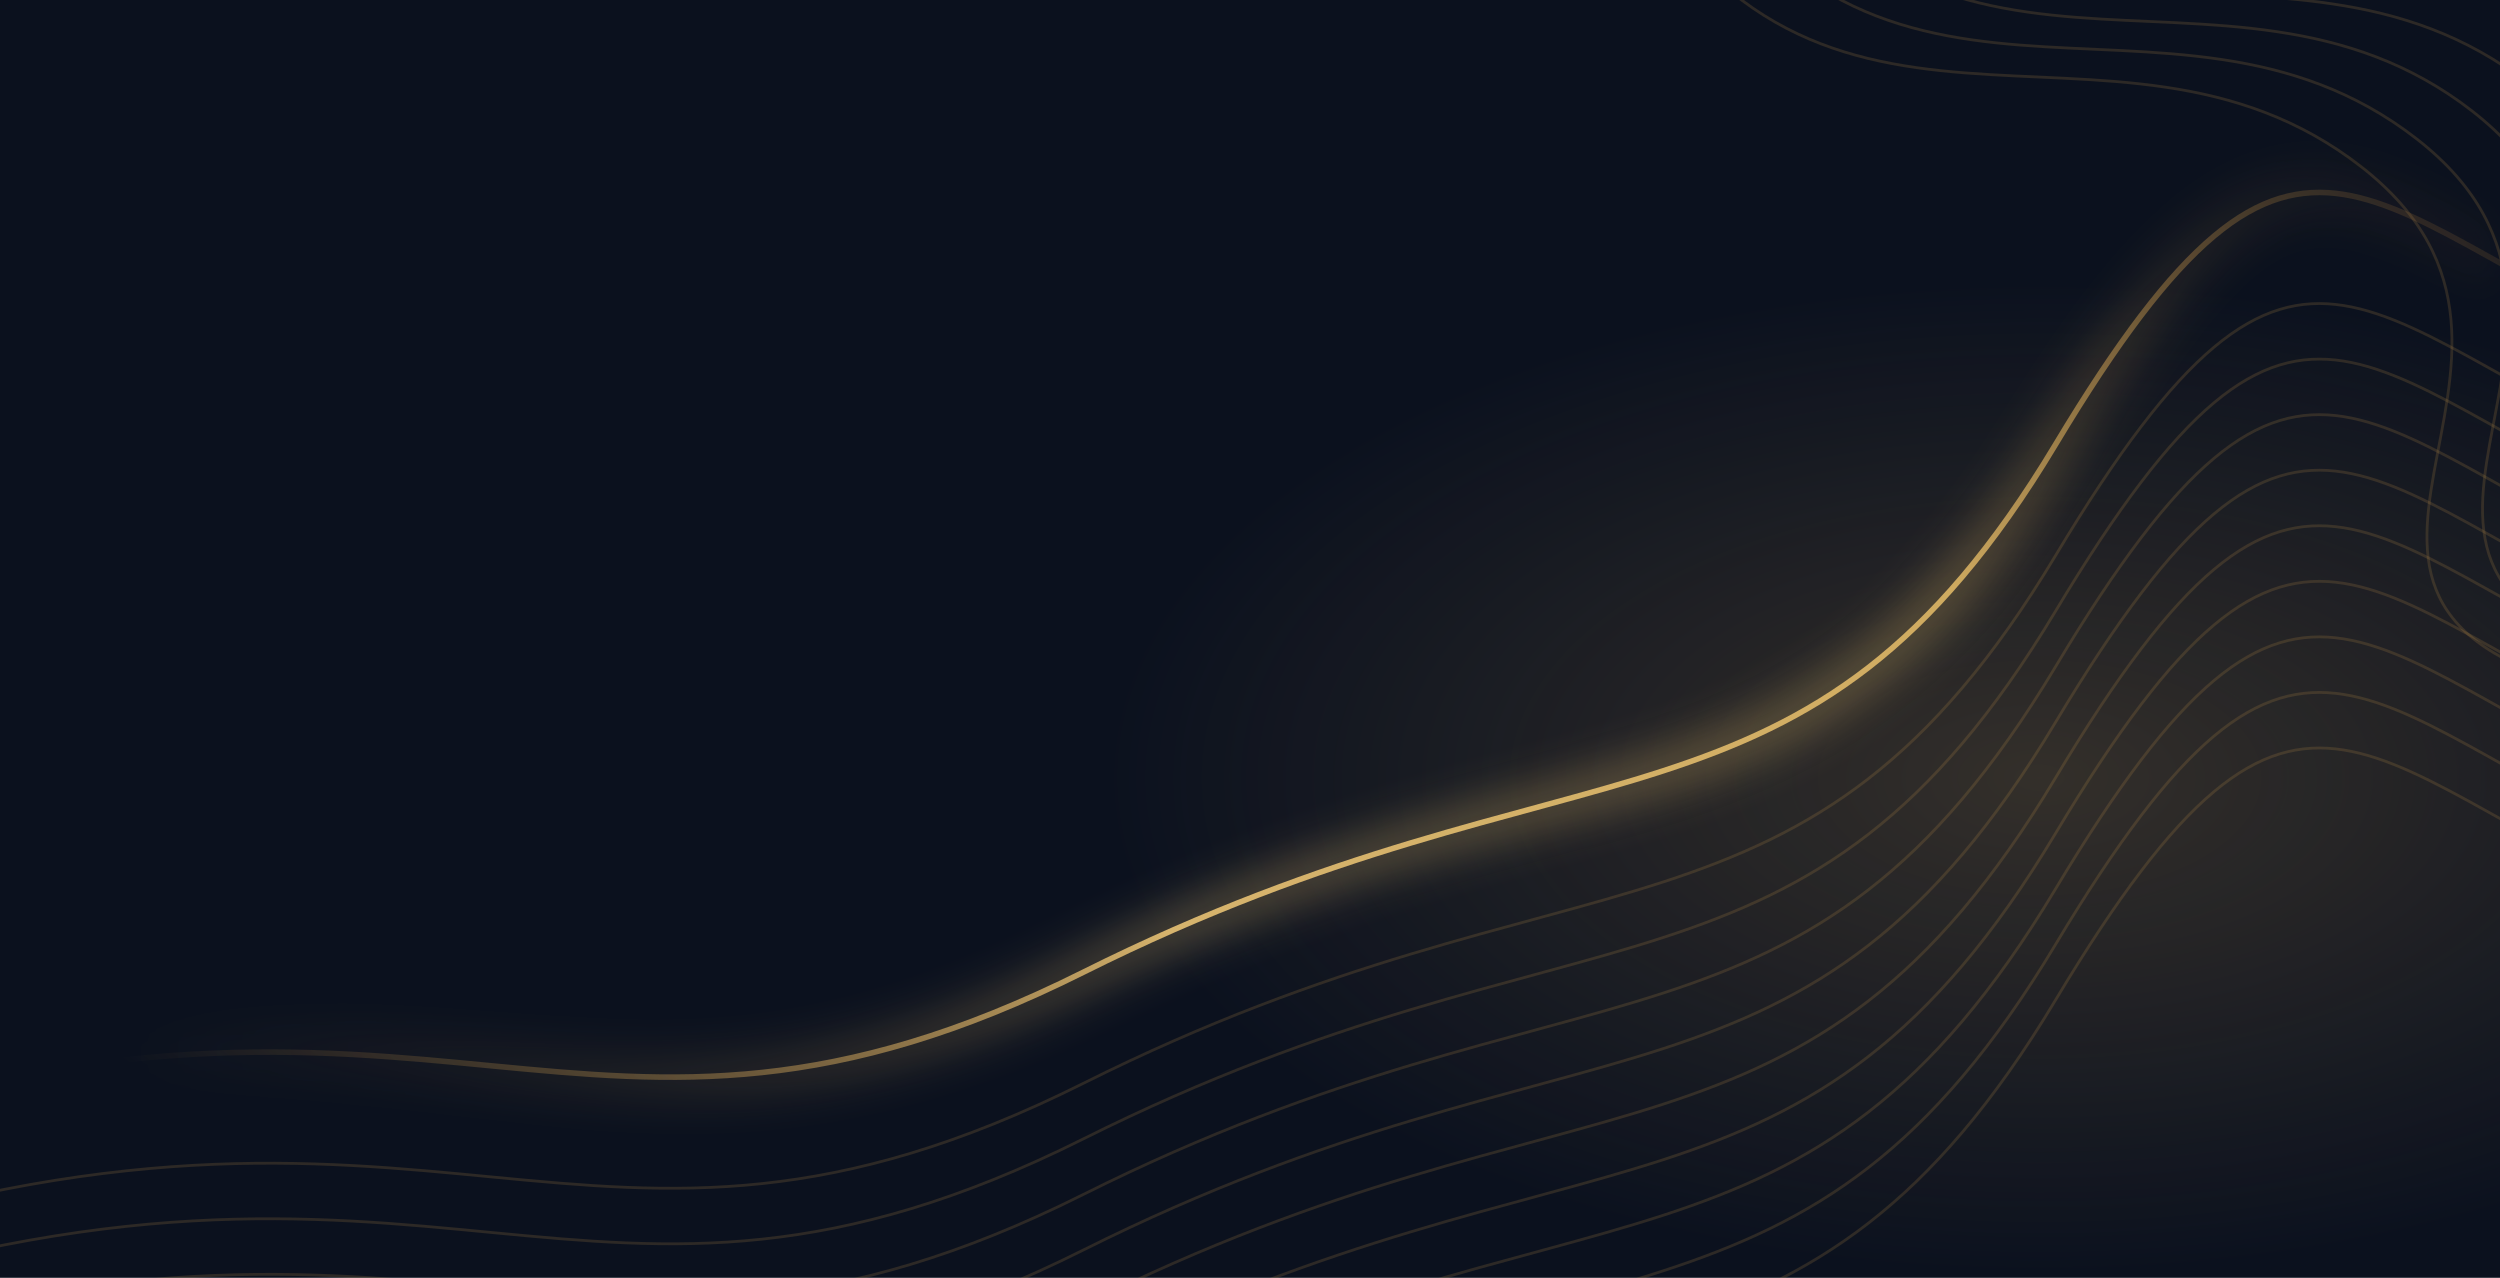
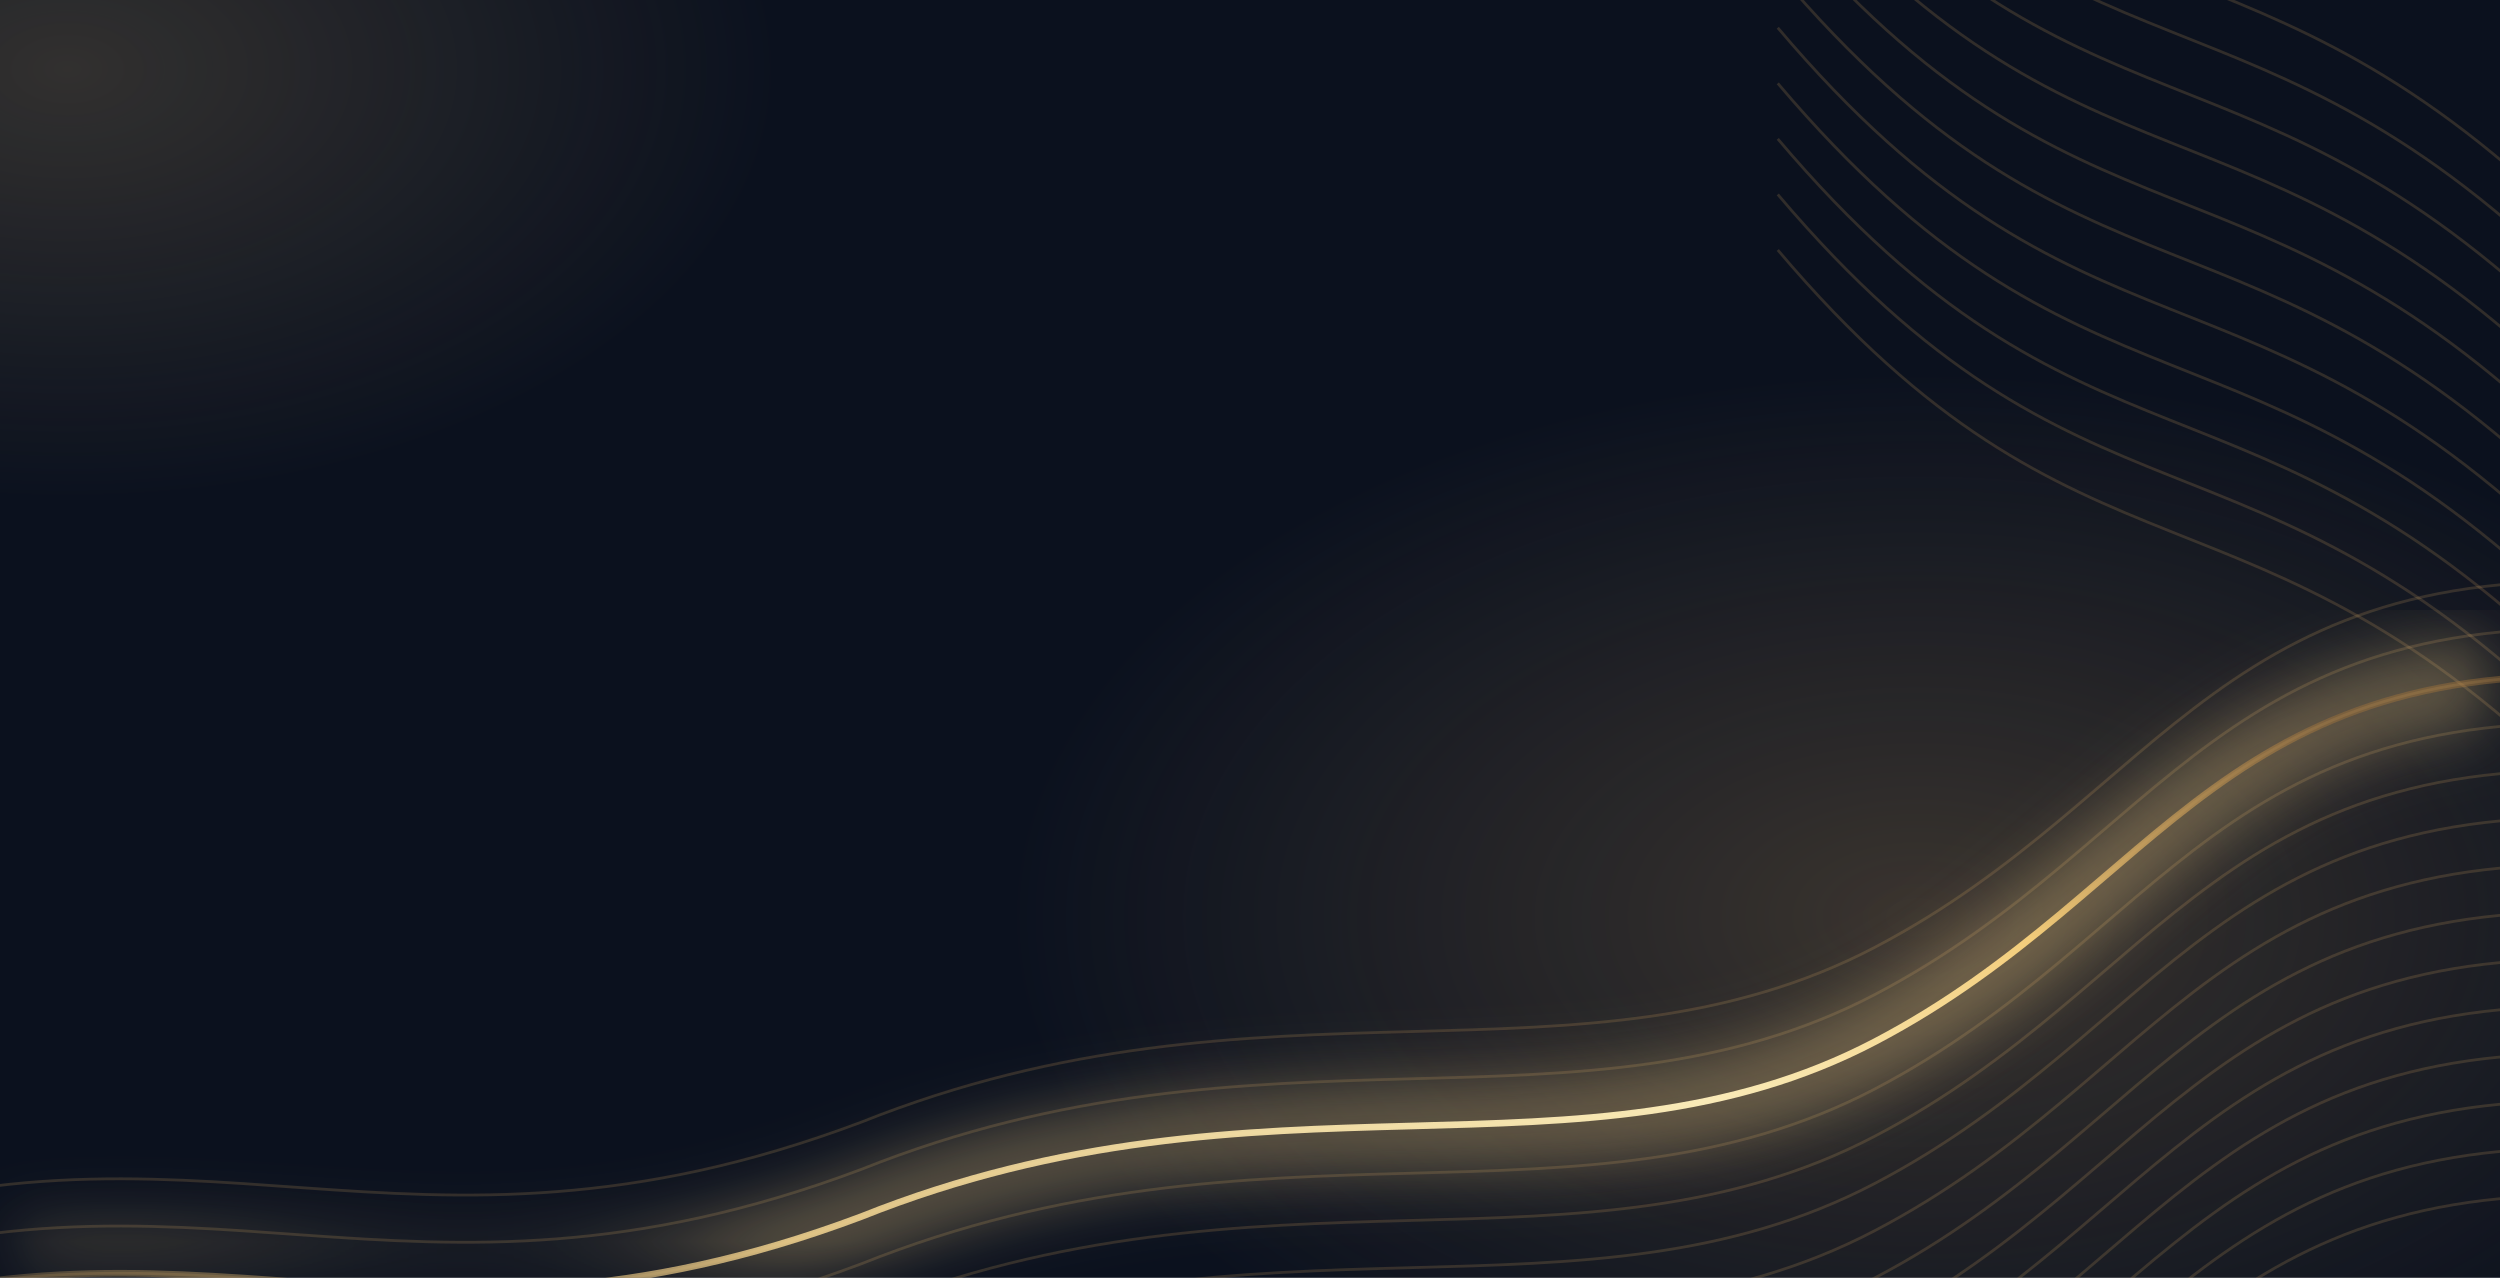
<svg xmlns="http://www.w3.org/2000/svg" viewBox="0 0 900 460" preserveAspectRatio="xMidYMid slice">
  <defs>
-     <radialGradient id="h">
-       <stop stop-color="#d5a75b" stop-opacity=".20" />
-       <stop offset="1" stop-color="#d5a75b" stop-opacity="0" />
+     <radialGradient id="left">
+       <stop stop-color="#f0c983" stop-opacity=".17" />
+       <stop offset="1" stop-color="#f0c983" stop-opacity="0" />
    </radialGradient>
-     <linearGradient id="line" x1="0" y1=".6" x2="1" y2=".2">
-       <stop stop-color="#b17e38" stop-opacity="0" />
-       <stop offset=".35" stop-color="#f2ca78" stop-opacity=".85" />
-       <stop offset=".7" stop-color="#e1b966" stop-opacity=".88" />
-       <stop offset="1" stop-color="#a87535" stop-opacity=".1" />
+     <radialGradient id="glow">
+       <stop stop-color="#d6a966" stop-opacity=".23" />
+       <stop offset="1" stop-color="#d6a966" stop-opacity="0" />
+     </radialGradient>
+     <linearGradient id="ridge" x1="0" y1="1" x2="1" y2=".2">
+       <stop stop-color="#b78a48" stop-opacity=".02" />
+       <stop offset=".28" stop-color="#f9d992" stop-opacity=".82" />
+       <stop offset=".58" stop-color="#fff0bc" stop-opacity=".96" />
+       <stop offset=".77" stop-color="#f6cf7c" stop-opacity=".98" />
+       <stop offset="1" stop-color="#ad793b" stop-opacity=".38" />
    </linearGradient>
-     <filter id="blur">
-       <feGaussianBlur stdDeviation="8" />
+     <filter id="soft">
+       <feGaussianBlur stdDeviation="14" />
    </filter>
  </defs>
  <rect width="900" height="460" fill="#0b111e" />
-   <ellipse cx="735" cy="280" rx="340" ry="180" fill="url(#h)" />
-   <g fill="none" stroke="#c8964d" stroke-opacity=".18" stroke-width="1">
-     <path d="M-80 450C160 370 210 480 390 390S650 350 740 200 850 120 970 170" />
-     <path d="M-80 470C160 390 210 500 390 410S650 370 740 220 850 140 970 190" />
-     <path d="M-80 490C160 410 210 520 390 430S650 390 740 240 850 160 970 210" />
-     <path d="M-80 510C160 430 210 540 390 450S650 410 740 260 850 180 970 230" />
-     <path d="M-80 530C160 450 210 560 390 470S650 430 740 280 850 200 970 250" />
-     <path d="M-80 550C160 470 210 580 390 490S650 450 740 300 850 220 970 270" />
-     <path d="M-80 570C160 490 210 600 390 510S650 470 740 320 850 240 970 290" />
-     <path d="M-80 590C160 510 210 620 390 530S650 490 740 340 850 260 970 310" />
-     <path d="M-80 610C160 530 210 640 390 550S650 510 740 360 850 280 970 330" />
-     <path d="M580-60C650 80 760-10 850 60S800 220 940 250" />
-     <path d="M600-70C670 70 780-20 870 50S820 210 960 240" />
-     <path d="M620-80C690 60 800-30 890 40S840 200 980 230" />
-     <path d="M640-90C710 50 820-40 910 30S860 190 1000 220" />
+   <ellipse cx="25" cy="25" rx="255" ry="155" fill="url(#left)" />
+   <ellipse cx="690" cy="330" rx="325" ry="195" fill="url(#glow)" />
+   <g fill="none" stroke="#d3a361" stroke-opacity=".19" stroke-width="1">
+     <path d="M-80 446 C70 391 145 466 310 404 C455 346 570 396 675 341 C780 286 800 196 960 211" />
+     <path d="M-80 463 C70 408 145 483 310 421 C455 363 570 413 675 358 C780 303 800 213 960 228" />
+     <path d="M-80 480 C70 425 145 500 310 438 C455 380 570 430 675 375 C780 320 800 230 960 245" />
+     <path d="M-80 497 C70 442 145 517 310 455 C455 397 570 447 675 392 C780 337 800 247 960 262" />
+     <path d="M-80 514 C70 459 145 534 310 472 C455 414 570 464 675 409 C780 354 800 264 960 279" />
+     <path d="M-80 531 C70 476 145 551 310 489 C455 431 570 481 675 426 C780 371 800 281 960 296" />
+     <path d="M-80 548 C70 493 145 568 310 506 C455 448 570 498 675 443 C780 388 800 298 960 313" />
+     <path d="M-80 565 C70 510 145 585 310 523 C455 465 570 515 675 460 C780 405 800 315 960 330" />
+     <path d="M-80 582 C70 527 145 602 310 540 C455 482 570 532 675 477 C780 422 800 332 960 347" />
+     <path d="M-80 599 C70 544 145 619 310 557 C455 499 570 549 675 494 C780 439 800 349 960 364" />
+     <path d="M-80 616 C70 561 145 636 310 574 C455 516 570 566 675 511 C780 456 800 366 960 381" />
+     <path d="M-80 633 C70 578 145 653 310 591 C455 533 570 583 675 528 C780 473 800 383 960 398" />
+     <path d="M-80 650 C70 595 145 670 310 608 C455 550 570 600 675 545 C780 490 800 400 960 415" />
+     <path d="M-80 667 C70 612 145 687 310 625 C455 567 570 617 675 562 C780 507 800 417 960 432" />
+     <path d="M640 -110 C750 20 810 -35 930 85 S870 220 1010 260" />
+     <path d="M640 -90 C750 40 810 -15 930 105 S870 240 1010 280" />
+     <path d="M640 -70 C750 60 810 5 930 125 S870 260 1010 300" />
+     <path d="M640 -50 C750 80 810 25 930 145 S870 280 1010 320" />
+     <path d="M640 -30 C750 100 810 45 930 165 S870 300 1010 340" />
+     <path d="M640 -10 C750 120 810 65 930 185 S870 320 1010 360" />
+     <path d="M640 10 C750 140 810 85 930 205 S870 340 1010 380" />
+     <path d="M640 30 C750 160 810 105 930 225 S870 360 1010 400" />
+     <path d="M640 50 C750 180 810 125 930 245 S870 380 1010 420" />
+     <path d="M640 70 C750 200 810 145 930 265 S870 400 1010 440" />
+     <path d="M640 90 C750 220 810 165 930 285 S870 420 1010 460" />
  </g>
-   <path d="M-80 410C160 330 210 440 390 350S650 310 740 160 850 80 970 130" fill="none" stroke="url(#line)" stroke-width="12" opacity=".42" filter="url(#blur)" />
-   <path d="M-80 410C160 330 210 440 390 350S650 310 740 160 850 80 970 130" fill="none" stroke="url(#line)" stroke-width="2" />
+   <path d="M-80 480 C70 425 145 500 310 438 C455 380 570 430 675 375 C780 320 800 230 960 245" fill="none" stroke="#f6d189" stroke-width="18" opacity=".58" filter="url(#soft)" />
+   <path d="M-80 480 C70 425 145 500 310 438 C455 380 570 430 675 375 C780 320 800 230 960 245" fill="none" stroke="url(#ridge)" stroke-width="2.4" />
</svg>
